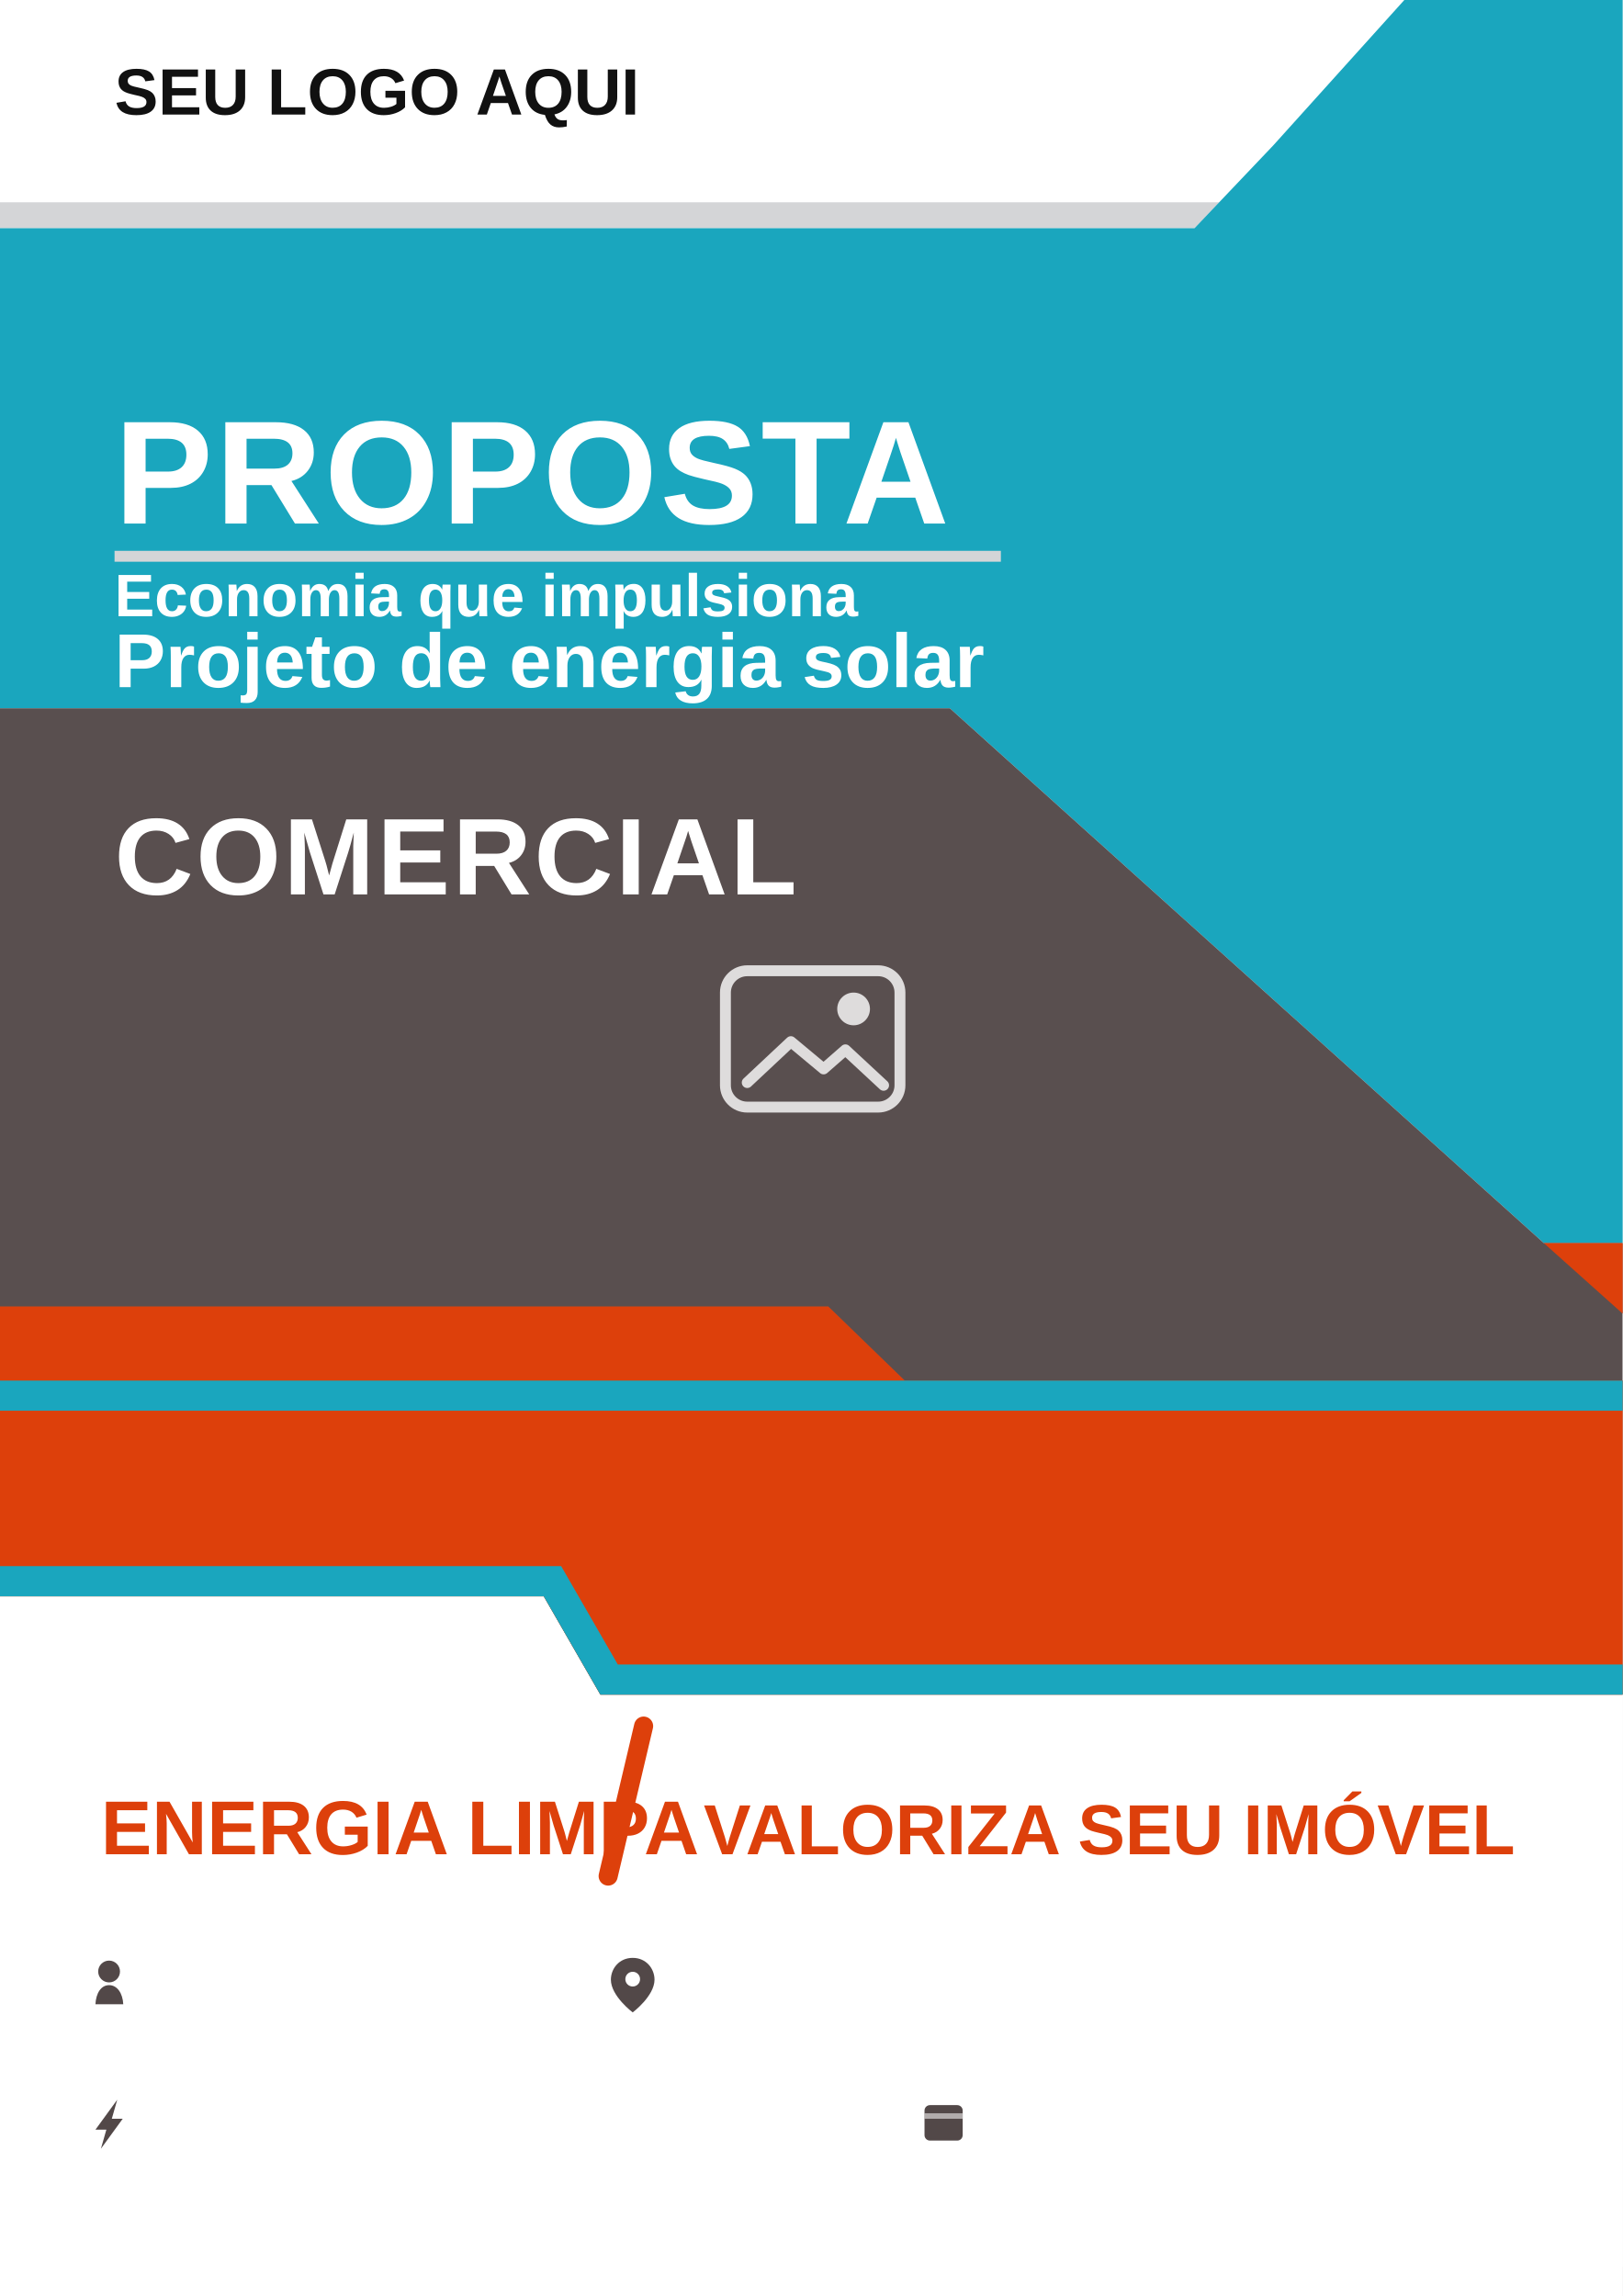
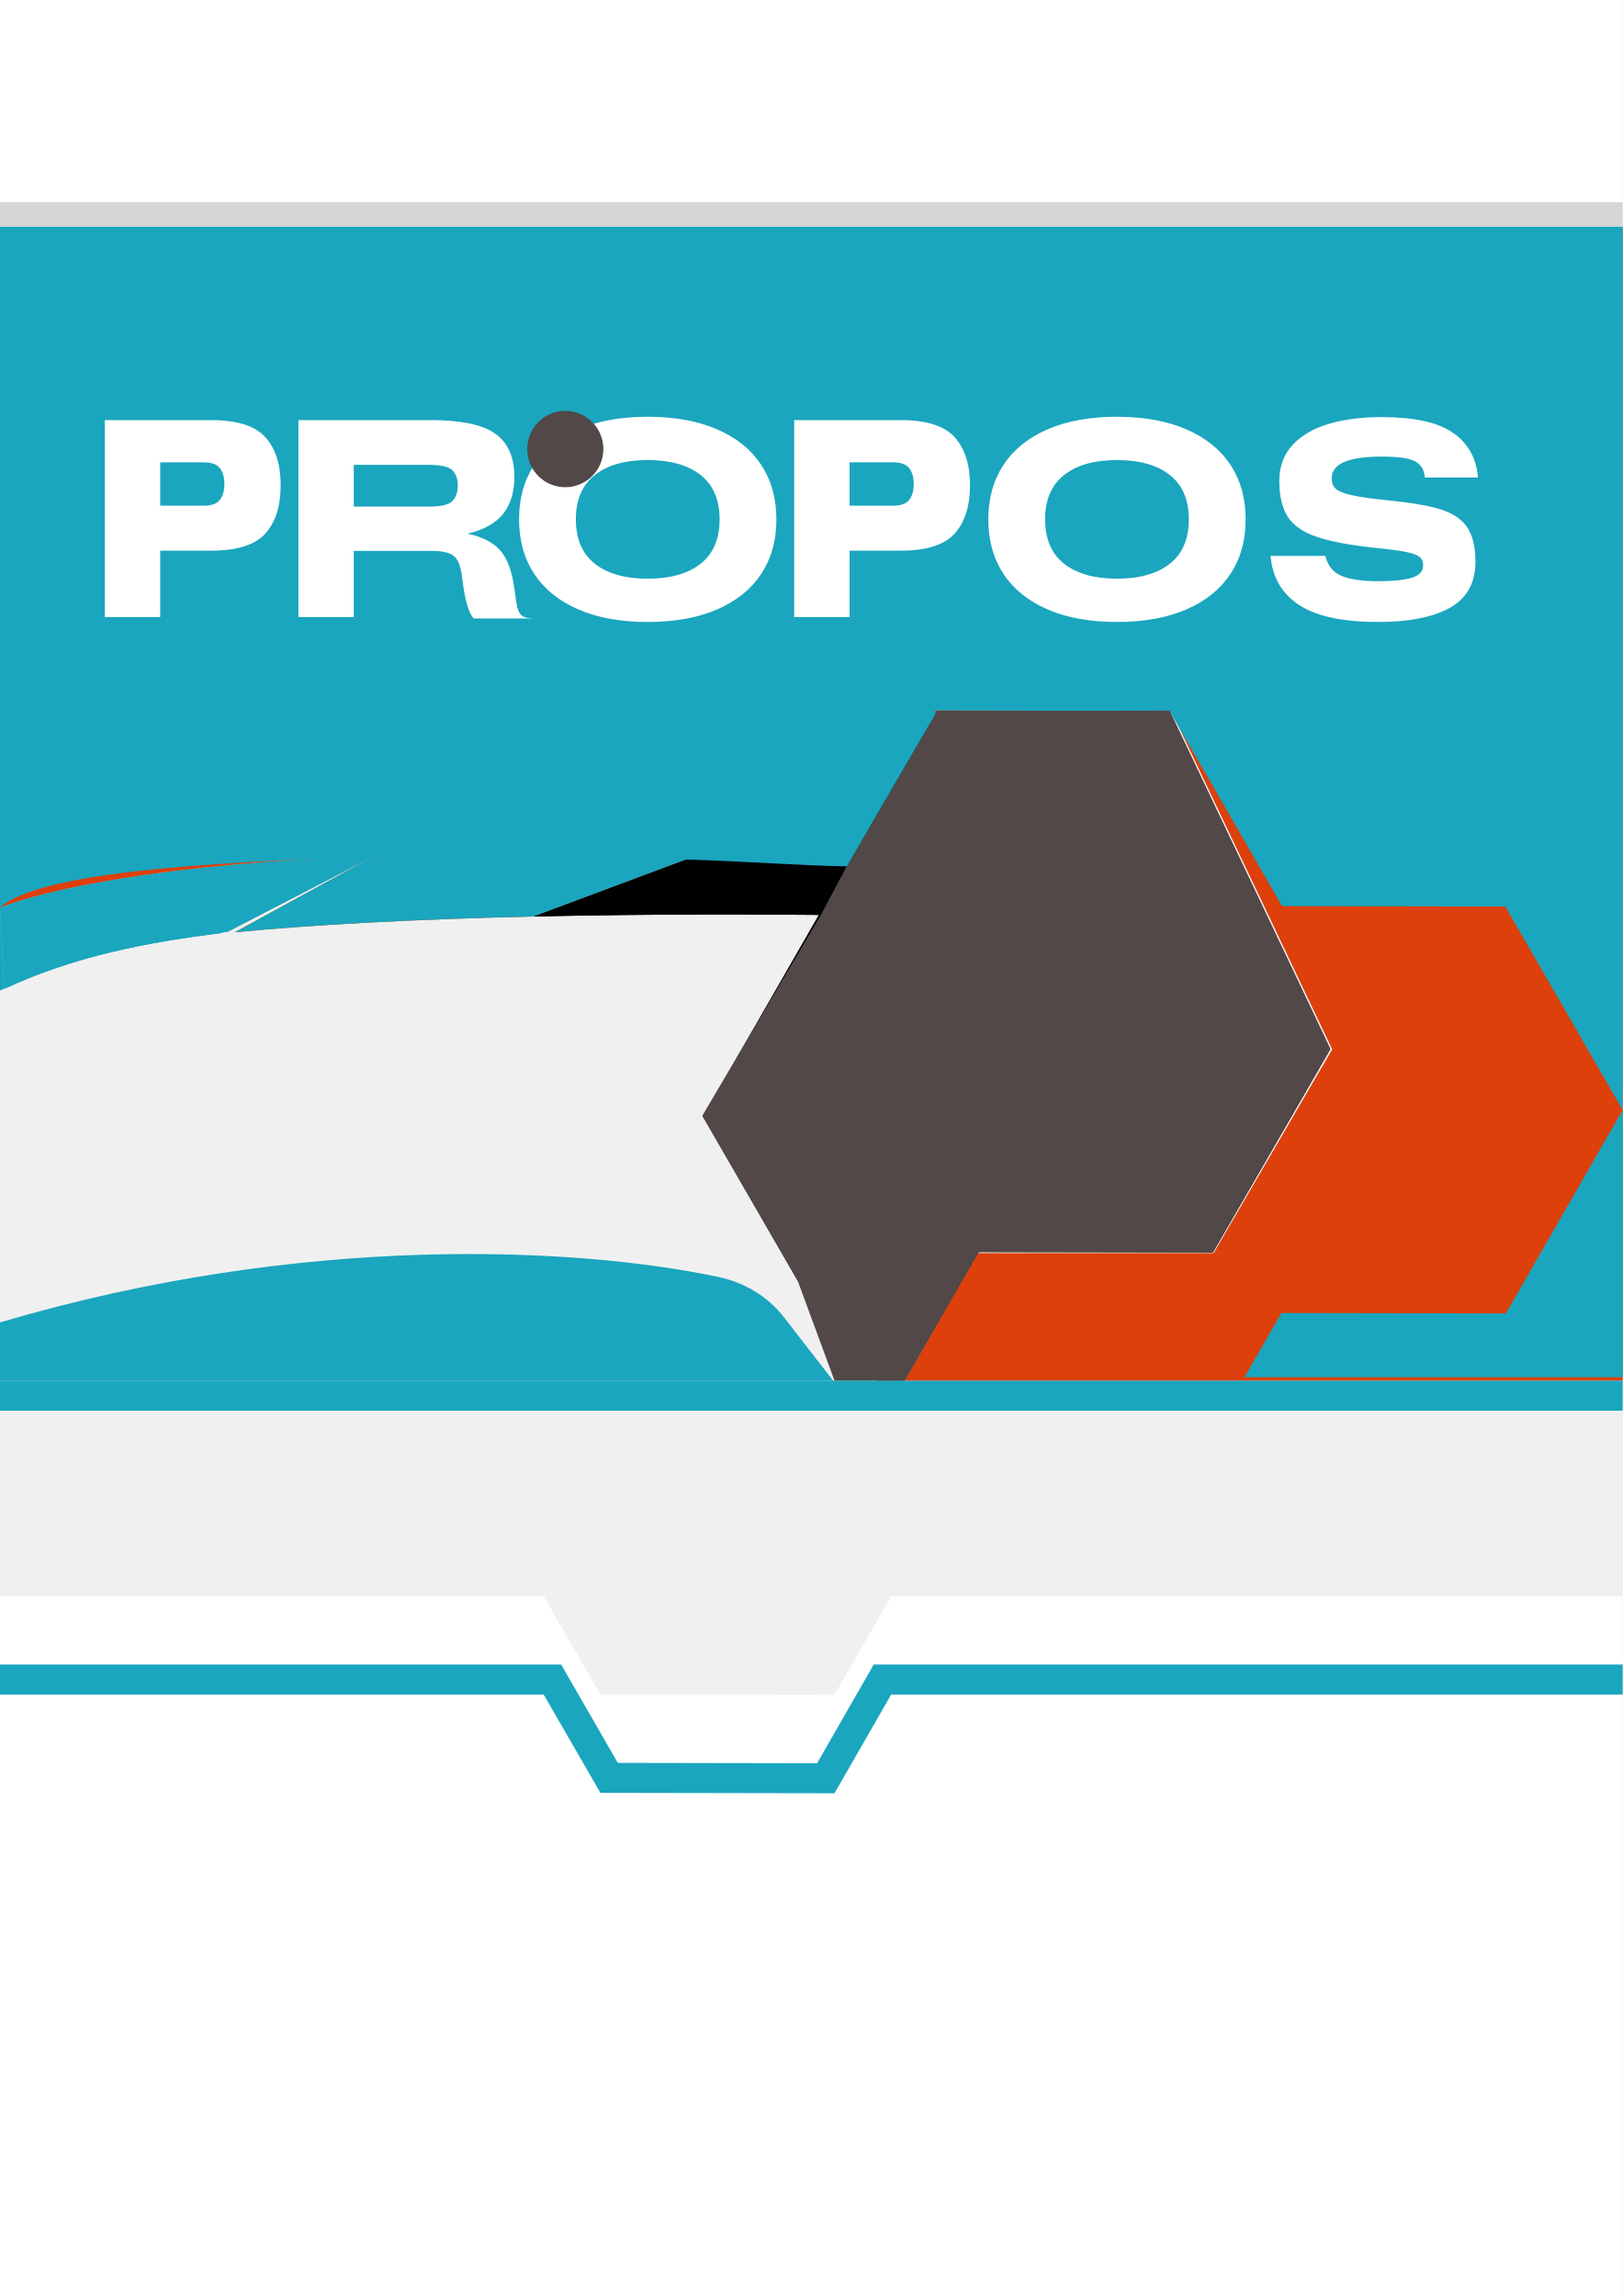
<svg xmlns="http://www.w3.org/2000/svg" data-photo-mask-ready="true" width="595" height="842" viewBox="0 0 595 842" fill="none">
+   <g id="A4 - 11" clip-path="url(#clip0_283_67)">
+     <g id="capa_11">
+       <path id="Subtract" fill-rule="evenodd" clip-rule="evenodd" d="M0 0L0 74.176L595 74.176V0L0 0Z" fill="white" />
+       <path id="Subtract_2" d="M0 83.689L595 83.689V74.168L0 74.168L0 83.689Z" fill="#D4D5D7" />
+       <path id="Subtract_3" d="M0 585.391H199.373L220.145 621.407L305.982 621.556L326.755 585.391L595 585.391V842H0L0 585.391Z" fill="white" />
+       <path id="cor_neutra" d="M300.225 335.521L310.619 317.423C293.794 316.525 273.731 315.663 252 314.996L195.5 336.114C225.863 335.416 260.592 335.172 300.225 335.521Z" fill="black" />
+       <g id="cor_destaque">
+         <path d="M137 314.019L86.096 341.879C113.875 339.249 149.727 337.167 195.5 336.114L252 314.996C215.868 313.887 175.126 313.317 137 314.019Z" fill="#DD400B" />
+       </g>
+       <g id="cor_primaria">
+         <path d="M0 332.871L0 363.241C0.527 363.031 1.063 362.821 1.609 362.611L0 332.871Z" fill="#1AA6BE" />
+         <path d="M464.5 482.31L451.5 505.219L595 505.289V407.261L553.146 479.927L464.5 482.31Z" fill="#1AA6BE" />
+       </g>
+       <path id="Vector 25 (Stroke)" fill-rule="evenodd" clip-rule="evenodd" d="M595 506.29V621.472H326.76L305.987 657.638L220.154 657.486L199.377 621.472H0V506.29H595ZM595 517.348H0V610.414H205.766L226.535 646.491L299.61 646.62L320.382 610.414H595V517.348Z" fill="#1AA6BE" />
+       <path id="cor_primaria_2" d="M0 484.956C111.631 451.95 211.936 457.418 263.287 468.26C272.927 470.296 281.467 475.346 287.507 483.131L305.473 506.29L0 506.29L0 484.956Z" fill="#1AA6BE" />
+       <path id="cor_secundaria" d="M513.5 406.809C531.734 406.809 553.16 407.027 595 407.261L552.21 481.773L464.5 481.773L513.5 406.809Z" fill="#1AA6BE" />
+       <path id="cor_secundaria_2" d="M83.528 341.671C82.621 341.672 81.772 341.864 80.982 342.21C54.43 345.508 27.321 350.588 1.609 362.611L0 332.871C15.809 326.588 60.182 316.531 137 314.019L83.528 341.671Z" fill="#1AA6BE" />
+       <path id="Subtract_4" fill-rule="evenodd" clip-rule="evenodd" d="M428.854 260.74H343.02L310.619 317.423C293.794 316.525 273.731 315.663 252 314.996L195.5 336.114C225.863 335.416 260.592 335.172 300.225 335.521L257.801 409.403L292.5 469.685C304.188 472.961 309.593 481.986 321.816 506.287H331.758L358.914 459.151L444.75 459.3L487.793 384.773L428.854 260.74Z" fill="black" />
+       <path id="cor_destaque_2" d="M429.5 260.77L488.5 384.81L445 459.549L358.578 459.549L331.758 506.287L595 506.287V83.688H0V332.871C15.809 326.588 60.182 316.531 137 314.019C175.126 313.317 215.868 313.887 252 314.996L343.667 260.77L429.5 260.77Z" fill="#DD400B" />
+       <path id="cor_primaria_3" d="M595 505.075H456.332L469.858 481.519L551.86 481.662L551.896 481.599L552.21 481.6L595 407.088L551.967 332.452L470.117 332.309L428.852 260.74L343.016 260.59L310.5 317.72C293.563 317.443 273.652 315.879 252 315.214C215.5 315.214 175.126 313.51 137 314.212C71.5 316.326 14.5 320.225 0 332.754L0 83.189H595V505.075Z" fill="#1AA6BE" />
+       <path id="cor_neutra_2" d="M343.667 260.773L310.619 317.424L301 335.523L257.5 409.212L292.5 469.687L305.982 506.284H331.759L358.922 459.146H444.755L487.793 384.619L428.854 260.59L343.667 260.773Z" fill="#524848" />
+       <path id="cor_secundaria_3" d="M343.667 260.774L310.62 317.425C293.794 316.526 273.731 315.665 252 314.997L343.667 260.774Z" fill="#1AA6BE" />
+       <path id="cor_secundaria_4" d="M137 314.02L83.528 341.672C82.621 341.673 81.772 341.864 80.982 342.211C54.43 345.509 27.321 350.589 1.609 362.612L0 332.872C15.809 326.589 60.182 316.533 137 314.02Z" fill="#1AA6BE" />
+       <path id="cor_secundaria_5" d="M86.096 341.879L137 314.02C175.126 313.317 215.868 313.887 252 314.997L195.5 336.114C149.727 337.167 113.875 339.249 86.096 341.879Z" fill="#1AA6BE" />
+       <g id="proposta">
+         <path d="M38.449 154.065H77.437C86.921 154.065 93.54 156.152 97.291 160.324C101.043 164.496 102.919 170.356 102.919 177.902C102.919 185.579 101.043 191.504 97.291 195.678C93.54 199.851 86.921 201.937 77.437 201.937H58.746V226.29H38.449V154.065ZM74.674 185.453C77.569 185.453 79.561 184.732 80.652 183.291C81.742 181.849 82.287 179.92 82.287 177.502C82.287 175.084 81.742 173.154 80.652 171.713C79.561 170.272 77.569 169.551 74.674 169.551H58.746V185.453H74.674ZM109.432 154.065H157.793C169.016 154.065 176.94 155.714 181.563 159.013C186.259 162.312 188.608 167.621 188.608 174.941C188.608 180.447 187.245 184.933 184.52 188.401C181.794 191.867 177.423 194.306 171.406 195.715C176.841 196.837 180.872 198.913 183.497 201.939C186.122 204.965 187.838 209.715 188.645 216.188C188.998 218.728 189.311 220.742 189.584 222.23C189.857 223.718 190.379 224.838 191.152 225.59C191.95 226.317 193.172 226.69 194.818 226.708V226.79H173.73C171.836 224.908 170.424 219.993 169.494 212.043C169.05 208.129 168.111 205.487 166.679 204.117C165.246 202.72 162.384 202.022 158.091 202.022H129.725V226.29H109.432V154.065ZM157.102 185.785C161.741 185.785 164.695 185.086 165.962 183.688C167.232 182.289 167.867 180.373 167.867 177.94C167.867 175.705 167.232 173.91 165.962 172.555C164.695 171.169 161.741 170.476 157.102 170.476H129.725V185.785H157.102ZM237.512 228.096C227.637 228.096 219.16 226.563 212.079 223.494C204.999 220.426 199.604 216.083 195.895 210.464C192.186 204.844 190.332 198.179 190.332 190.469C190.332 182.759 192.186 176.095 195.895 170.475C199.604 164.855 204.999 160.512 212.079 157.443C219.16 154.375 227.637 152.84 237.512 152.84C247.387 152.84 255.864 154.375 262.944 157.443C270.025 160.512 275.419 164.855 279.128 170.475C282.837 176.095 284.692 182.759 284.692 190.469C284.692 198.179 282.837 204.844 279.128 210.464C275.419 216.083 270.025 220.426 262.944 223.494C255.864 226.563 247.387 228.096 237.512 228.096ZM237.512 212.22C245.812 212.22 252.278 210.39 256.912 206.73C261.545 203.071 263.861 197.651 263.861 190.469C263.861 183.287 261.545 177.867 256.912 174.207C252.278 170.547 245.812 168.717 237.512 168.717C229.211 168.717 222.745 170.547 218.112 174.207C213.479 177.867 211.162 183.287 211.162 190.469C211.162 197.651 213.479 203.071 218.112 206.73C222.745 210.39 229.211 212.22 237.512 212.22ZM291.211 154.065H330.2C339.684 154.065 346.302 156.152 350.054 160.324C353.806 164.496 355.682 170.356 355.682 177.902C355.682 185.579 353.806 191.504 350.054 195.678C346.302 199.851 339.684 201.937 330.2 201.937H311.509V226.29H291.211V154.065ZM327.436 185.453C330.331 185.453 332.324 184.732 333.414 183.291C334.504 181.849 335.049 179.92 335.049 177.502C335.049 175.084 334.504 173.154 333.414 171.713C332.324 170.272 330.331 169.551 327.436 169.551H311.509V185.453H327.436ZM409.575 228.096C399.7 228.096 391.223 226.563 384.142 223.494C377.062 220.426 371.667 216.083 367.958 210.464C364.249 204.844 362.394 198.179 362.394 190.469C362.394 182.759 364.249 176.095 367.958 170.475C371.667 164.855 377.062 160.512 384.142 157.443C391.223 154.375 399.7 152.84 409.575 152.84C419.45 152.84 427.927 154.375 435.007 157.443C442.088 160.512 447.483 164.855 451.192 170.475C454.901 176.095 456.756 182.759 456.756 190.469C456.756 198.179 454.901 204.844 451.192 210.464C447.483 216.083 442.088 220.426 435.007 223.494C427.927 226.563 419.45 228.096 409.575 228.096ZM409.575 212.22C417.875 212.22 424.341 210.39 428.975 206.73C433.608 203.071 435.924 197.651 435.924 190.469C435.924 183.287 433.608 177.867 428.975 174.207C424.341 170.547 417.875 168.717 409.575 168.717C401.274 168.717 394.808 170.547 390.175 174.207C385.542 177.867 383.225 183.287 383.225 190.469C383.225 197.651 385.542 203.071 390.175 206.73C394.808 210.39 401.274 212.22 409.575 212.22ZM505.346 228.096C492.417 228.096 482.782 226.037 476.439 221.919C470.096 217.801 466.579 211.779 465.889 203.853H485.995C486.816 207.406 488.759 209.842 491.823 211.16C494.887 212.479 499.456 213.138 505.531 213.138C510.983 213.138 515.056 212.711 517.75 211.859C520.476 211.006 521.839 209.514 521.839 207.381C521.839 206.044 521.453 205.026 520.681 204.326C519.91 203.627 518.32 203.015 515.912 202.491C513.503 201.967 509.698 201.446 504.497 200.93C495.389 199.992 488.23 198.657 483.02 196.925C477.81 195.193 474.187 192.698 472.152 189.44C470.116 186.181 469.098 181.826 469.098 176.375C469.098 171.085 470.719 166.689 473.961 163.19C477.204 159.689 481.623 157.11 487.218 155.45C492.814 153.79 499.304 152.961 506.689 152.961C518.644 152.961 527.374 154.9 532.879 158.779C538.384 162.658 541.4 168.1 541.927 175.104H522.474C522.23 172.309 521.045 170.341 518.921 169.201C516.797 168.029 512.701 167.443 506.634 167.443C494.411 167.443 488.299 170.098 488.299 175.407C488.299 177.018 488.784 178.285 489.754 179.205C490.723 180.126 492.661 180.918 495.569 181.584C498.477 182.249 502.856 182.871 508.706 183.451C517.205 184.29 523.69 185.399 528.16 186.779C532.63 188.159 535.89 190.334 537.942 193.304C539.993 196.274 541.019 200.535 541.019 206.088C541.019 213.78 537.878 219.395 531.595 222.935C525.312 226.375 516.562 228.096 505.346 228.096Z" fill="white" />
+       </g>
+       <g id="cover-photo" clip-path="url(#clip-foto-aqui)" data-photo-mask="true" data-photo-bounds="0 83 595 423">
+         <g id="foto_aqui_placeholder">
+           <path d="M221.239 164.677C221.239 172.41 214.987 178.678 207.275 178.678C199.562 178.678 193.31 172.41 193.31 164.677C193.31 156.945 199.562 150.677 207.275 150.677C214.987 150.677 221.239 156.945 221.239 164.677Z" fill="#524848" />
+         </g>
+         <g id="cover-photo-layer" data-dynamic-photo-layer="true" />
+       </g>
+     </g>
+   </g>
  <defs>
    <clipPath id="clip-foto-aqui" clipPathUnits="userSpaceOnUse">
-       <path id="photo-mask" fill-rule="evenodd" clip-rule="evenodd" d="M0 259.773H245.16H348.306L566.092 455.879H595V506.29H331.758L303.709 479.097H0V259.773Z" />
+       <path id="photo-mask" d="M595 505.075H456.332L469.858 481.519L551.86 481.662L551.896 481.599L552.21 481.6L595 407.088L551.967 332.452L470.117 332.309L428.852 260.74L343.016 260.59L310.5 317.72C293.563 317.443 273.652 315.879 252 315.214C215.5 315.214 175.126 313.51 137 314.212C71.5 316.326 14.5 320.225 0 332.754L0 83.189H595V505.075Z" fill="white" />
    </clipPath>
    <clipPath id="clip0_283_67">
      <rect width="595" height="842" fill="white" />
    </clipPath>
  </defs>
-   <g id="A4 - 11" clip-path="url(#clip0_283_67)">
-     <rect id="background-shape" width="595" height="842" fill="#FFFFFF" />
-     <g id="decorative-shapes">
-       <path d="M0 0H595V74.176H0V0Z" fill="#FFFFFF" />
-       <path id="accent-shape" d="M0 74.176H447.123L438.007 83.692H0V74.176Z" fill="#D4D5D7" />
-       <path d="M0 585.391H199.373L220.145 621.469H595V831.311H0V585.391Z" fill="#FFFFFF" />
-     </g>
-     <path id="primary-shape" d="M466.851 53.355L514.941 0H595V455.879H566.092L348.306 259.773H0V83.692H438.007L466.851 53.355Z" fill="#1AA6BE" />
-     <path id="background-shape-dark" d="M348.306 259.773H0V585.391H199.373L220.145 621.469H595V455.879H566.092L348.306 259.773Z" fill="#524848" opacity="0.94" />
-     <g id="cover-photo" clip-path="url(#clip-foto-aqui)" data-photo-mask="true" data-photo-bounds="0 259.773 595 246.517">
-       <g id="foto_aqui_placeholder">
-         <path d="M0 259.773H245.16H348.306L566.092 455.879H595V506.29H331.758L303.709 479.097H0V259.773Z" fill="#524848" opacity="0.36" />
-         <g id="foto_aqui_icon" opacity="0.8" transform="translate(266 356)">
-           <rect x="0" y="0" width="64" height="50" rx="8" fill="none" stroke="#FFFFFF" stroke-width="4" />
-           <circle cx="47" cy="14" r="6" fill="#FFFFFF" />
-           <path d="M8 41L24 26L36 36L44 29L58 42" stroke="#FFFFFF" stroke-width="4" stroke-linecap="round" stroke-linejoin="round" />
-         </g>
-       </g>
-       <g id="cover-photo-layer" data-dynamic-photo-layer="true" />
-     </g>
-     <path id="secondary-shape" d="M0 479.102H303.715L331.758 506.287H595V621.474H220.145L199.373 585.397H0V479.102Z" fill="#DD400B" />
-     <path id="cor_primaria" d="M595 506.29V621.472H220.149L199.377 585.395H0V506.29H595ZM595 517.348H0V574.337H205.766L226.535 610.414H595V517.348Z" fill="#1AA6BE" />
-     <path id="cor_secundaria" d="M566.092 455.879H595V506.29H622.436L566.092 455.879Z" fill="#DD400B" />
-     <g id="company-logo">
-       <rect x="35" y="17" width="185" height="44" rx="8" fill="#FFFFFF" opacity="0" />
-       <text x="42" y="42" font-family="Arial, Helvetica, sans-serif" font-size="24" font-weight="700" fill="#111111">SEU LOGO AQUI</text>
-     </g>
-     <g id="proposal-title-group">
-       <text id="proposal-title" x="42" y="192" font-family="Arial, Helvetica, sans-serif" font-size="54" font-weight="900" letter-spacing="1" fill="#FFFFFF">PROPOSTA</text>
-       <text id="proposal-subtitle" x="42" y="328" font-family="Arial, Helvetica, sans-serif" font-size="40" font-weight="900" letter-spacing="1" fill="#FFFFFF">COMERCIAL</text>
-       <text x="42" y="252" font-family="Arial, Helvetica, sans-serif" font-size="28" font-weight="700" fill="#FFFFFF">Projeto de energia solar</text>
-       <text x="42" y="226" font-family="Arial, Helvetica, sans-serif" font-size="22" font-weight="700" fill="#FFFFFF">Economia que impulsiona</text>
-       <rect x="42" y="202" width="325" height="4" fill="#D4D5D7" />
-     </g>
-     <g id="benefits-group">
-       <text x="37" y="680" font-family="Arial, Helvetica, sans-serif" font-size="28" font-weight="900" fill="#DD400B">ENERGIA LIMPA</text>
-       <path d="M236 633L223 688" stroke="#DD400B" stroke-width="7" stroke-linecap="round" />
-       <text x="258" y="680" font-family="Arial, Helvetica, sans-serif" font-size="26" font-weight="900" fill="#DD400B">VALORIZA SEU IMÓVEL</text>
-     </g>
-     <g id="client-info" fill="#FFFFFF" font-family="Arial, Helvetica, sans-serif">
-       <g id="client-name">
-         <circle cx="40" cy="727" r="13" fill="#FFFFFF" />
-         <path d="M35 735C35.2 731 37 728 40 728C43 728 45 731 45.2 735" fill="#524848" />
-         <circle cx="40" cy="723" r="4" fill="#524848" />
-         <text x="67" y="731" font-size="24" font-weight="800">Cliente</text>
-         <text x="67" y="749" font-size="13" font-weight="500">Nome Sobrenome</text>
-       </g>
-       <g id="city-state">
-         <circle cx="232" cy="727" r="13" fill="#FFFFFF" />
-         <path d="M232 718C227 718 224 722 224 726C224 732 232 738 232 738C232 738 240 732 240 726C240 722 237 718 232 718ZM232 728.5C230.5 728.5 229.3 727.3 229.3 725.8C229.3 724.3 230.5 723.1 232 723.1C233.5 723.1 234.7 724.3 234.7 725.8C234.7 727.3 233.5 728.5 232 728.5Z" fill="#524848" />
-         <text x="257" y="731" font-size="24" font-weight="800">Localização</text>
-         <text x="257" y="749" font-size="13" font-weight="500">Cidade - Estado</text>
-       </g>
-       <g id="project-power">
-         <circle cx="40" cy="779" r="13" fill="#FFFFFF" />
-         <path d="M35 781H39L37 788L45 777H41L43 770L35 781Z" fill="#524848" />
-         <text x="67" y="783" font-size="24" font-weight="800">Potência nominal</text>
-         <text x="67" y="801" font-size="13" font-weight="500">0.00 kWp</text>
-       </g>
-       <g id="proposal-date">
-         <circle cx="346" cy="779" r="13" fill="#FFFFFF" />
-         <rect x="339" y="772" width="14" height="13" rx="2" fill="#524848" />
-         <rect x="339" y="775" width="14" height="2" fill="#FFFFFF" opacity="0.55" />
-         <text x="372" y="783" font-size="24" font-weight="800">Data</text>
-         <text x="372" y="801" font-size="13" font-weight="500">DD / MM / AA</text>
-       </g>
-     </g>
-     <text x="420" y="812" font-family="Arial, Helvetica, sans-serif" font-size="13" font-weight="700" fill="#FFFFFF">validade: 7 dias</text>
-   </g>
</svg>
